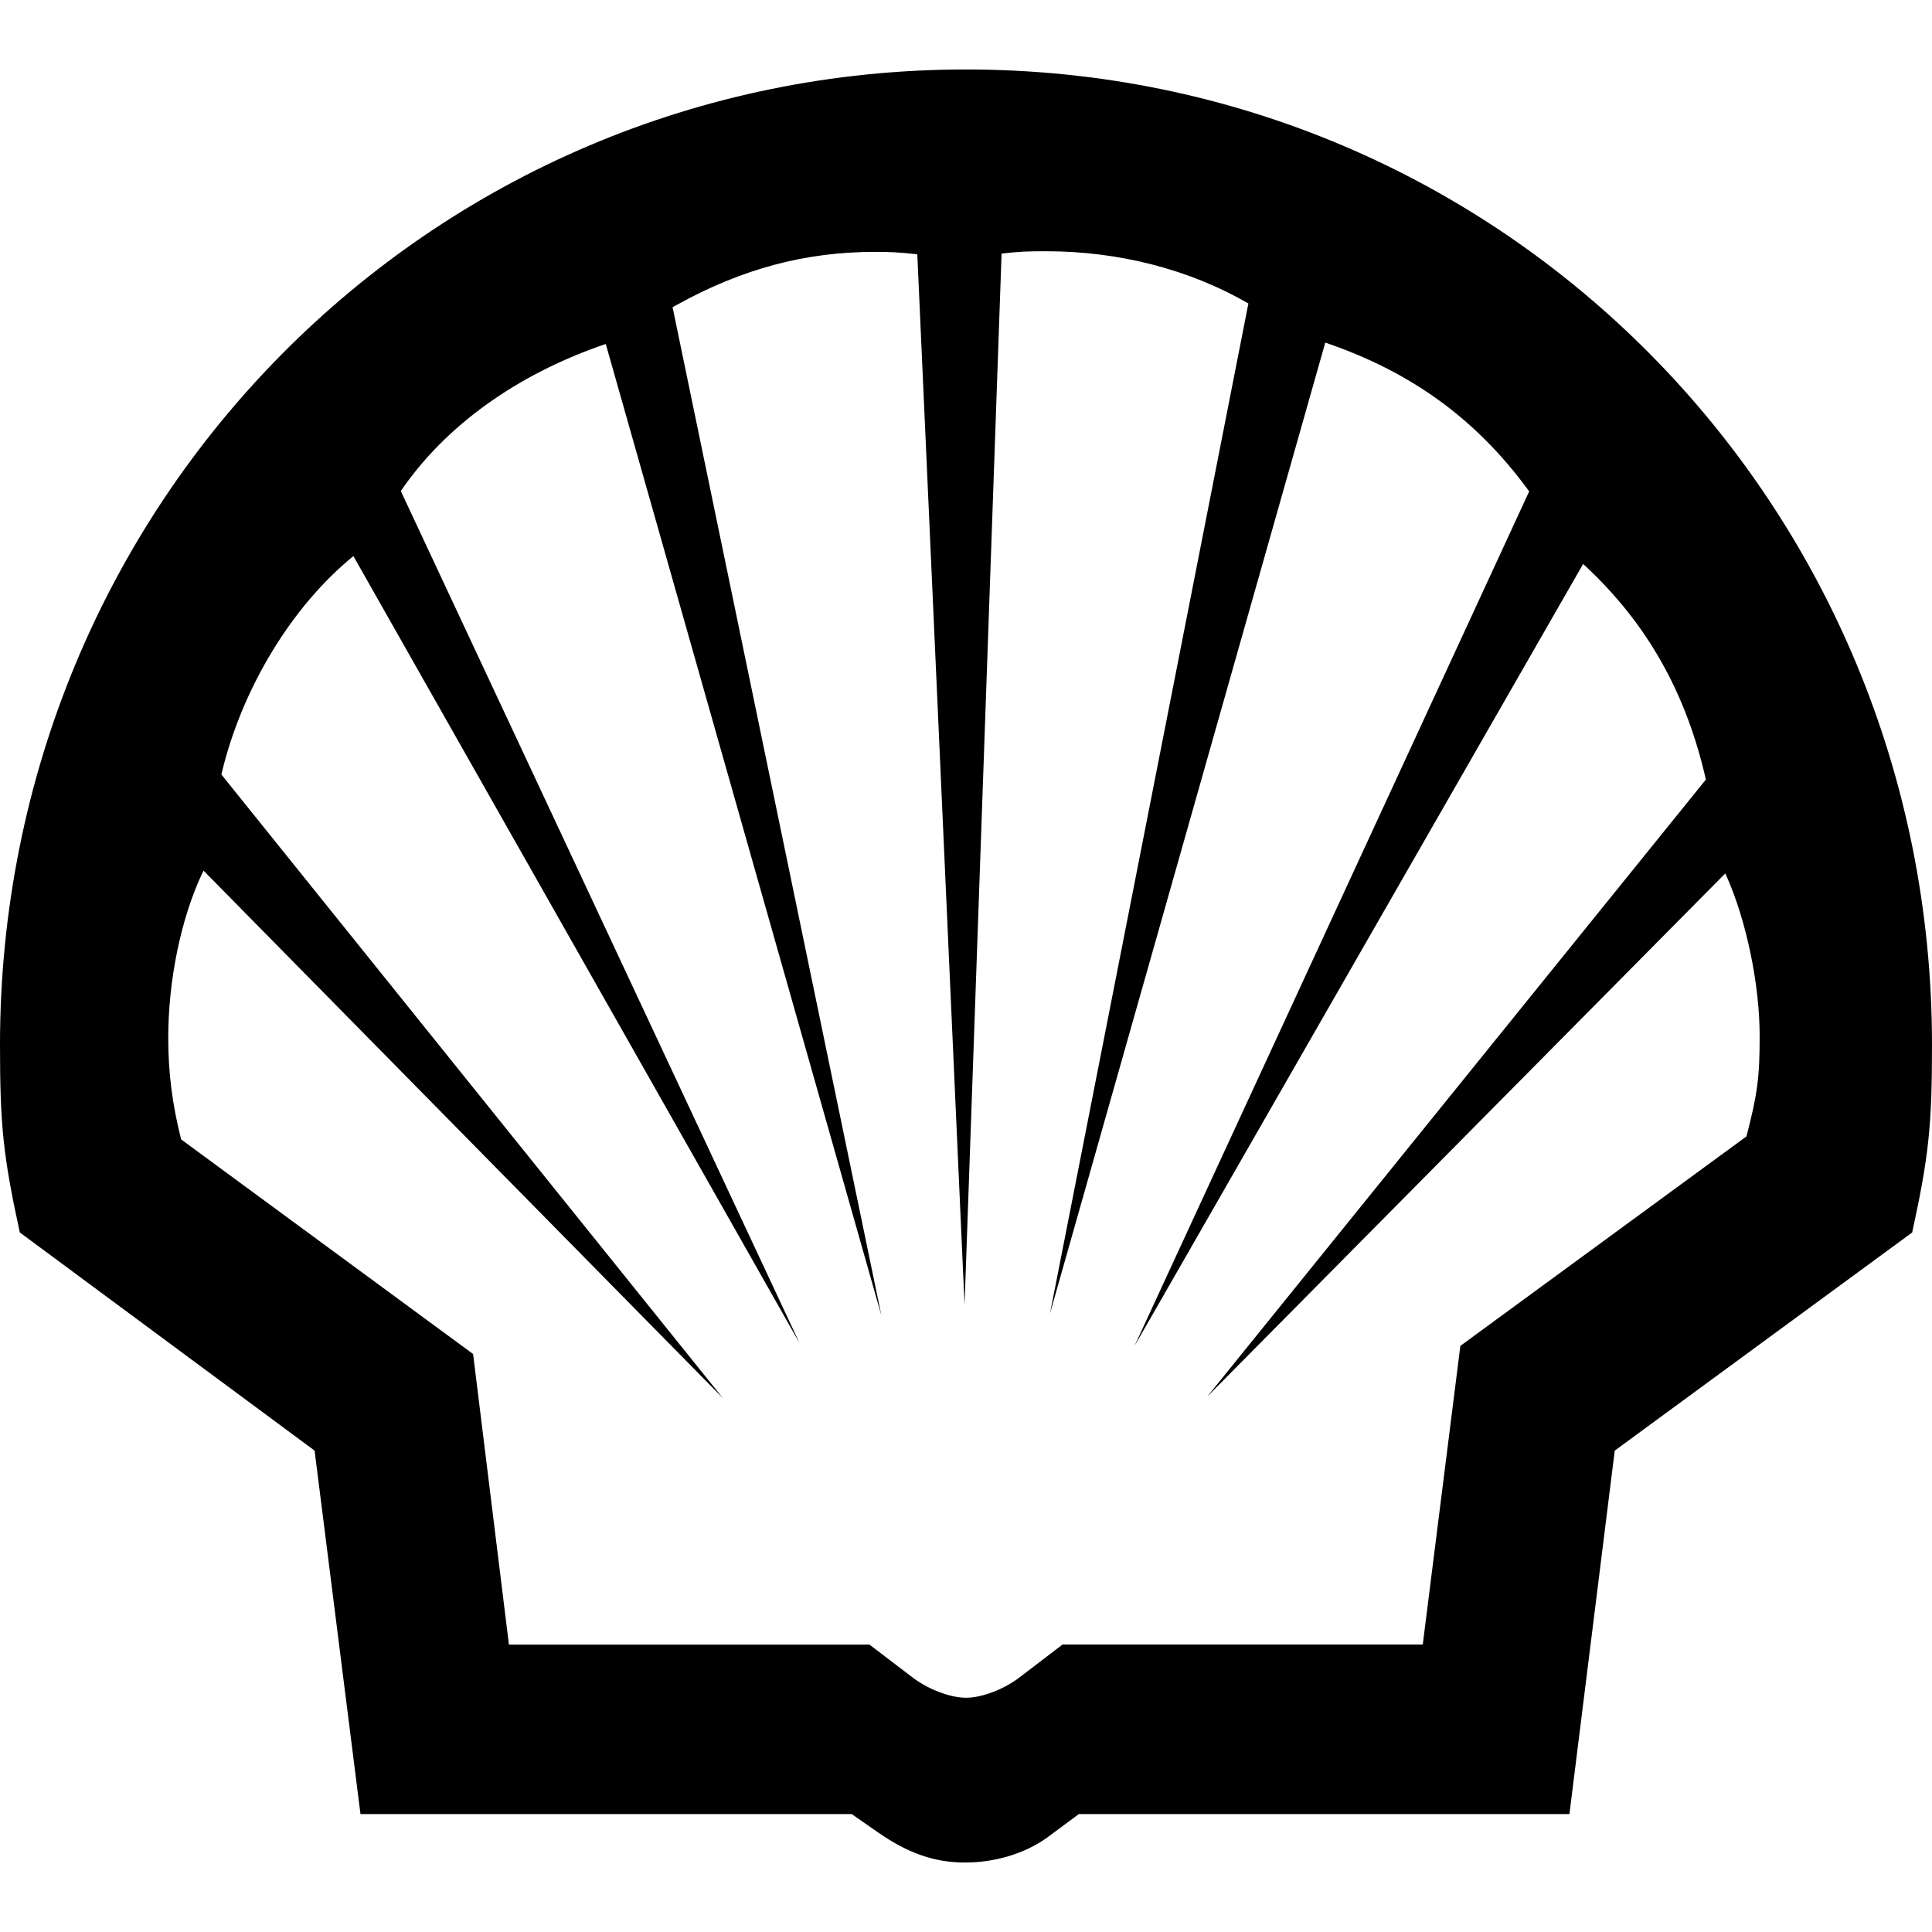
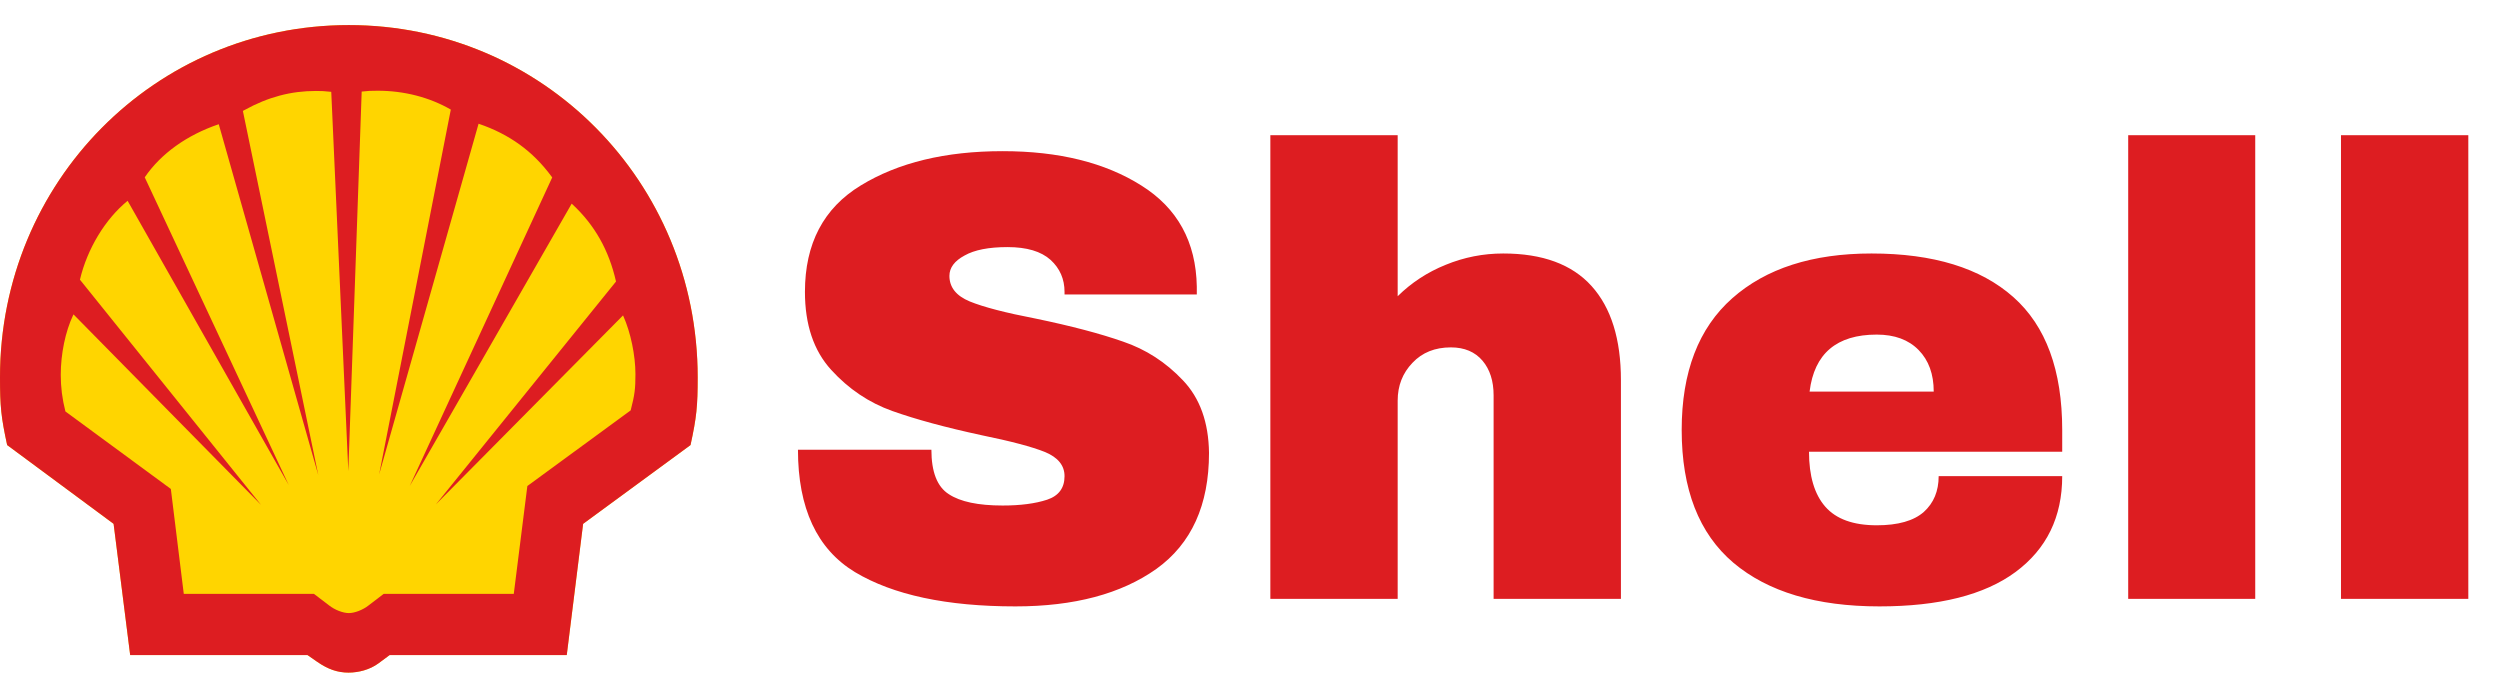
- <svg xmlns="http://www.w3.org/2000/svg" role="img" viewBox="0 0 24 24">
-   <path d="M12 .863C5.34.863 0 6.251 0 12.98c0 .996.038 1.374.246 2.33l3.662 2.71.57 4.515h6.102l.326.227c.377.262.705.375 1.082.375.352 0 .732-.101 1.024-.313l.39-.289h6.094l.563-4.515 3.695-2.71c.208-.956.246-1.334.246-2.33C24 6.252 18.661.863 12 .863zm.996 2.258c.9 0 1.778.224 2.512.649l-2.465 12.548 3.42-12.062c1.059.36 1.863.941 2.508 1.814l.025.034-4.902 10.615 5.572-9.713.033.03c.758.708 1.247 1.567 1.492 2.648l-6.195 7.666 6.436-6.5.01.021c.253.563.417 1.36.417 1.996 0 .509-.024.712-.164 1.25l-3.554 2.602-.467 3.71h-4.475l-.517.395c-.199.158-.482.266-.682.266-.199 0-.483-.108-.682-.266l-.517-.394H6.322l-.445-3.61-3.627-2.666c-.11-.436-.16-.83-.16-1.261 0-.72.159-1.49.426-2.053l.013-.024 6.45 6.551L2.75 9.621c.25-1.063.874-2.09 1.64-2.713l5.542 9.776L4.979 6.1c.555-.814 1.45-1.455 2.546-1.827l3.424 12.069L8.355 3.816l.055-.03c.814-.45 1.598-.657 2.457-.657.195 0 .286.004.528.03l.587 13.05.46-13.059c.224-.025.309-.029.554-.029z" />
+ <svg xmlns="http://www.w3.org/2000/svg" role="img" viewBox="0 0 86 24">
+   <path fill="#FFD500" d="M12 .863C5.34.863 0 6.251 0 12.98c0 .996.038 1.374.246 2.33l3.662 2.71.57 4.515h6.102l.326.227c.377.262.705.375 1.082.375.352 0 .732-.101 1.024-.313l.39-.289h6.094l.563-4.515 3.695-2.71c.208-.956.246-1.334.246-2.33C24 6.252 18.661.863 12 .863z" />
+   <path fill="#DD1D21" d="M12 .863C5.34.863 0 6.251 0 12.98c0 .996.038 1.374.246 2.33l3.662 2.71.57 4.515h6.102l.326.227c.377.262.705.375 1.082.375.352 0 .732-.101 1.024-.313l.39-.289h6.094l.563-4.515 3.695-2.71c.208-.956.246-1.334.246-2.33C24 6.252 18.661.863 12 .863zm.996 2.258c.9 0 1.778.224 2.512.649l-2.465 12.548 3.42-12.062c1.059.36 1.863.941 2.508 1.814l.025.034-4.902 10.615 5.572-9.713.033.03c.758.708 1.247 1.567 1.492 2.648l-6.195 7.666 6.436-6.5.01.021c.253.563.417 1.36.417 1.996 0 .509-.024.712-.164 1.25l-3.554 2.602-.467 3.71h-4.475l-.517.395c-.199.158-.482.266-.682.266-.199 0-.483-.108-.682-.266l-.517-.394H6.322l-.445-3.61-3.627-2.666c-.11-.436-.16-.83-.16-1.261 0-.72.159-1.49.426-2.053l.013-.024 6.45 6.551L2.75 9.621c.25-1.063.874-2.09 1.64-2.713l5.542 9.776L4.979 6.1c.555-.814 1.45-1.455 2.546-1.827l3.424 12.069L8.355 3.816l.055-.03c.814-.45 1.598-.657 2.457-.657.195 0 .286.004.528.03l.587 13.05.46-13.059c.224-.025.309-.029.554-.029z" />
+   <path fill="#DD1D21" d="M34.49 5.20Q37.39 5.20 39.26 6.38Q41.13 7.55 41.17 9.86L41.17 9.86L41.17 10.13L36.62 10.13L36.62 10.04Q36.62 9.38 36.14 8.94Q35.65 8.50 34.66 8.50L34.66 8.50Q33.69 8.50 33.18 8.79Q32.66 9.07 32.66 9.49L32.66 9.49Q32.66 10.08 33.36 10.37Q34.07 10.66 35.63 10.96L35.63 10.96Q37.46 11.34 38.63 11.75Q39.81 12.15 40.69 13.08Q41.57 14.00 41.59 15.58L41.59 15.58Q41.59 18.27 39.78 19.57Q37.96 20.86 34.93 20.86L34.93 20.86Q31.38 20.86 29.41 19.68Q27.45 18.49 27.45 15.47L27.45 15.47L32.04 15.47Q32.04 16.62 32.64 17.00Q33.23 17.39 34.49 17.39L34.49 17.39Q35.41 17.39 36.02 17.19Q36.62 16.99 36.62 16.38L36.62 16.38Q36.62 15.83 35.95 15.55Q35.28 15.28 33.76 14.97L33.76 14.97Q31.91 14.57 30.70 14.14Q29.49 13.71 28.59 12.72Q27.69 11.73 27.69 10.04L27.69 10.04Q27.69 7.55 29.61 6.38Q31.54 5.20 34.49 5.20L34.49 5.20ZM48.08 10.19Q48.79 9.49 49.73 9.11Q50.68 8.72 51.71 8.72L51.71 8.72Q53.74 8.72 54.75 9.84Q55.76 10.96 55.76 13.08L55.76 13.08L55.76 20.60L51.38 20.60L51.38 13.60Q51.38 12.86 51.00 12.41Q50.61 11.95 49.91 11.95L49.91 11.95Q49.09 11.95 48.59 12.48Q48.08 13.01 48.08 13.78L48.08 13.78L48.08 20.60L43.70 20.60L43.70 4.65L48.08 4.65L48.08 10.19ZM64.38 8.72Q67.57 8.72 69.26 10.22Q70.94 11.71 70.94 14.79L70.94 14.79L70.94 15.54L62.23 15.54Q62.23 16.79 62.79 17.43Q63.35 18.07 64.56 18.07L64.56 18.07Q65.66 18.07 66.18 17.61Q66.69 17.15 66.69 16.38L66.69 16.38L70.94 16.38Q70.94 18.49 69.33 19.68Q67.73 20.86 64.65 20.86L64.65 20.86Q61.41 20.86 59.63 19.36Q57.85 17.85 57.85 14.79L57.85 14.79Q57.85 11.80 59.59 10.26Q61.33 8.72 64.38 8.72L64.38 8.72ZM64.56 11.51Q62.49 11.51 62.25 13.47L62.25 13.47L66.52 13.47Q66.52 12.57 66.00 12.04Q65.48 11.51 64.56 11.51L64.56 11.51ZM77.58 20.60L73.21 20.60L73.21 4.65L77.58 4.65L77.58 20.60ZM84.91 20.60L80.53 20.60L80.53 4.65L84.91 4.65L84.91 20.60Z" />
</svg>
